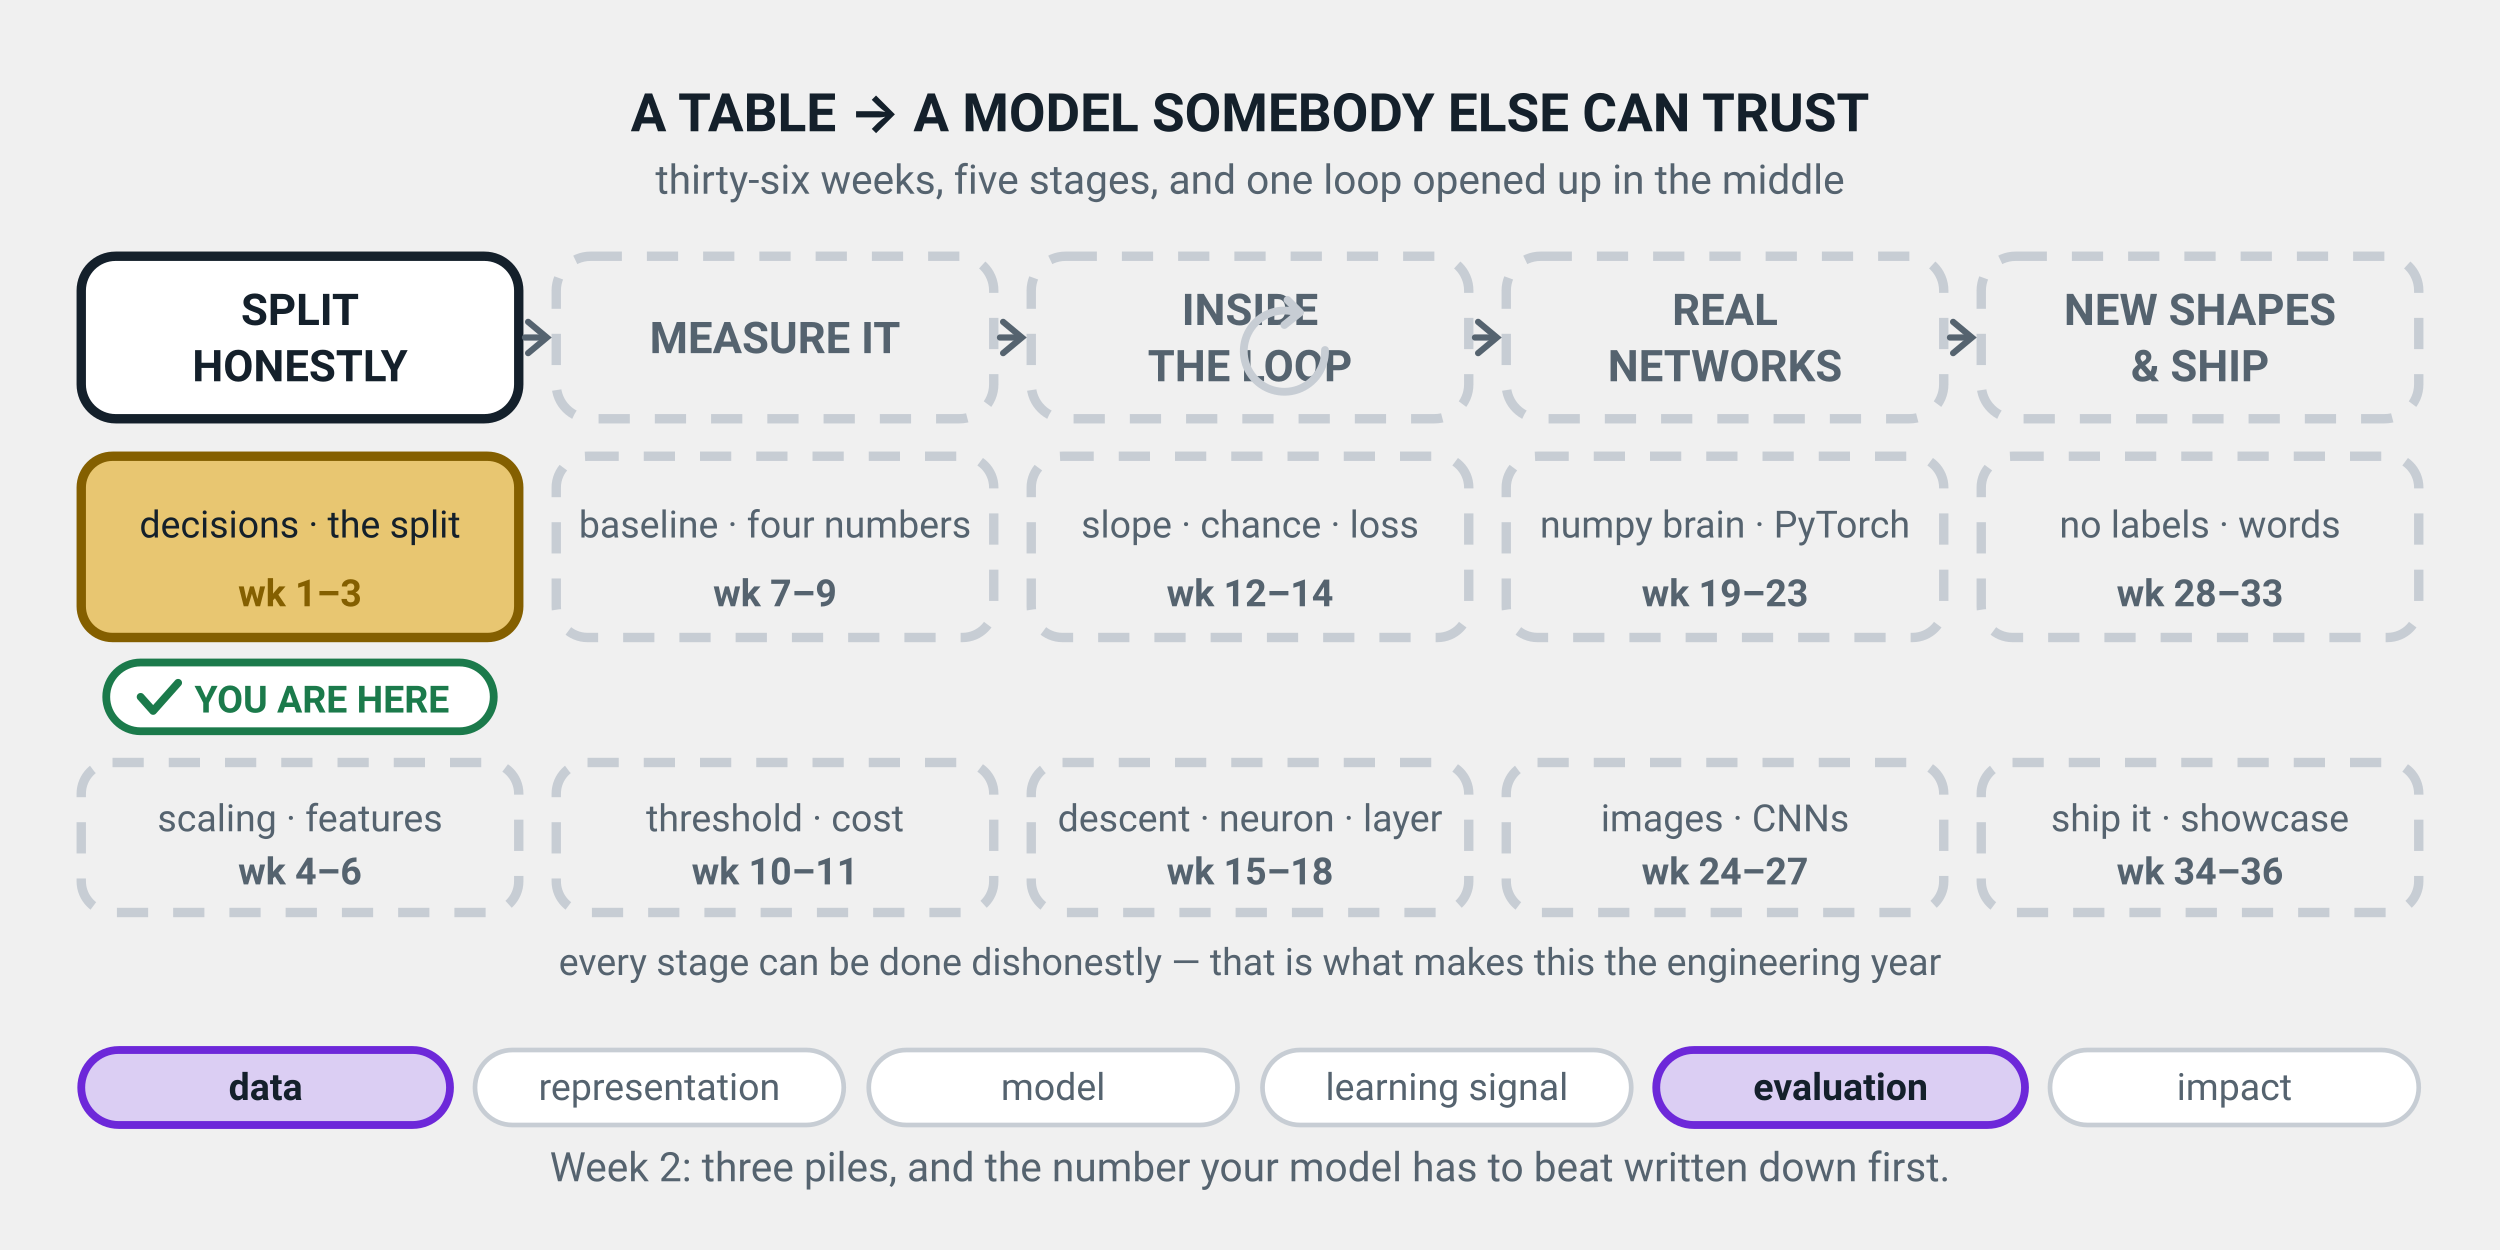
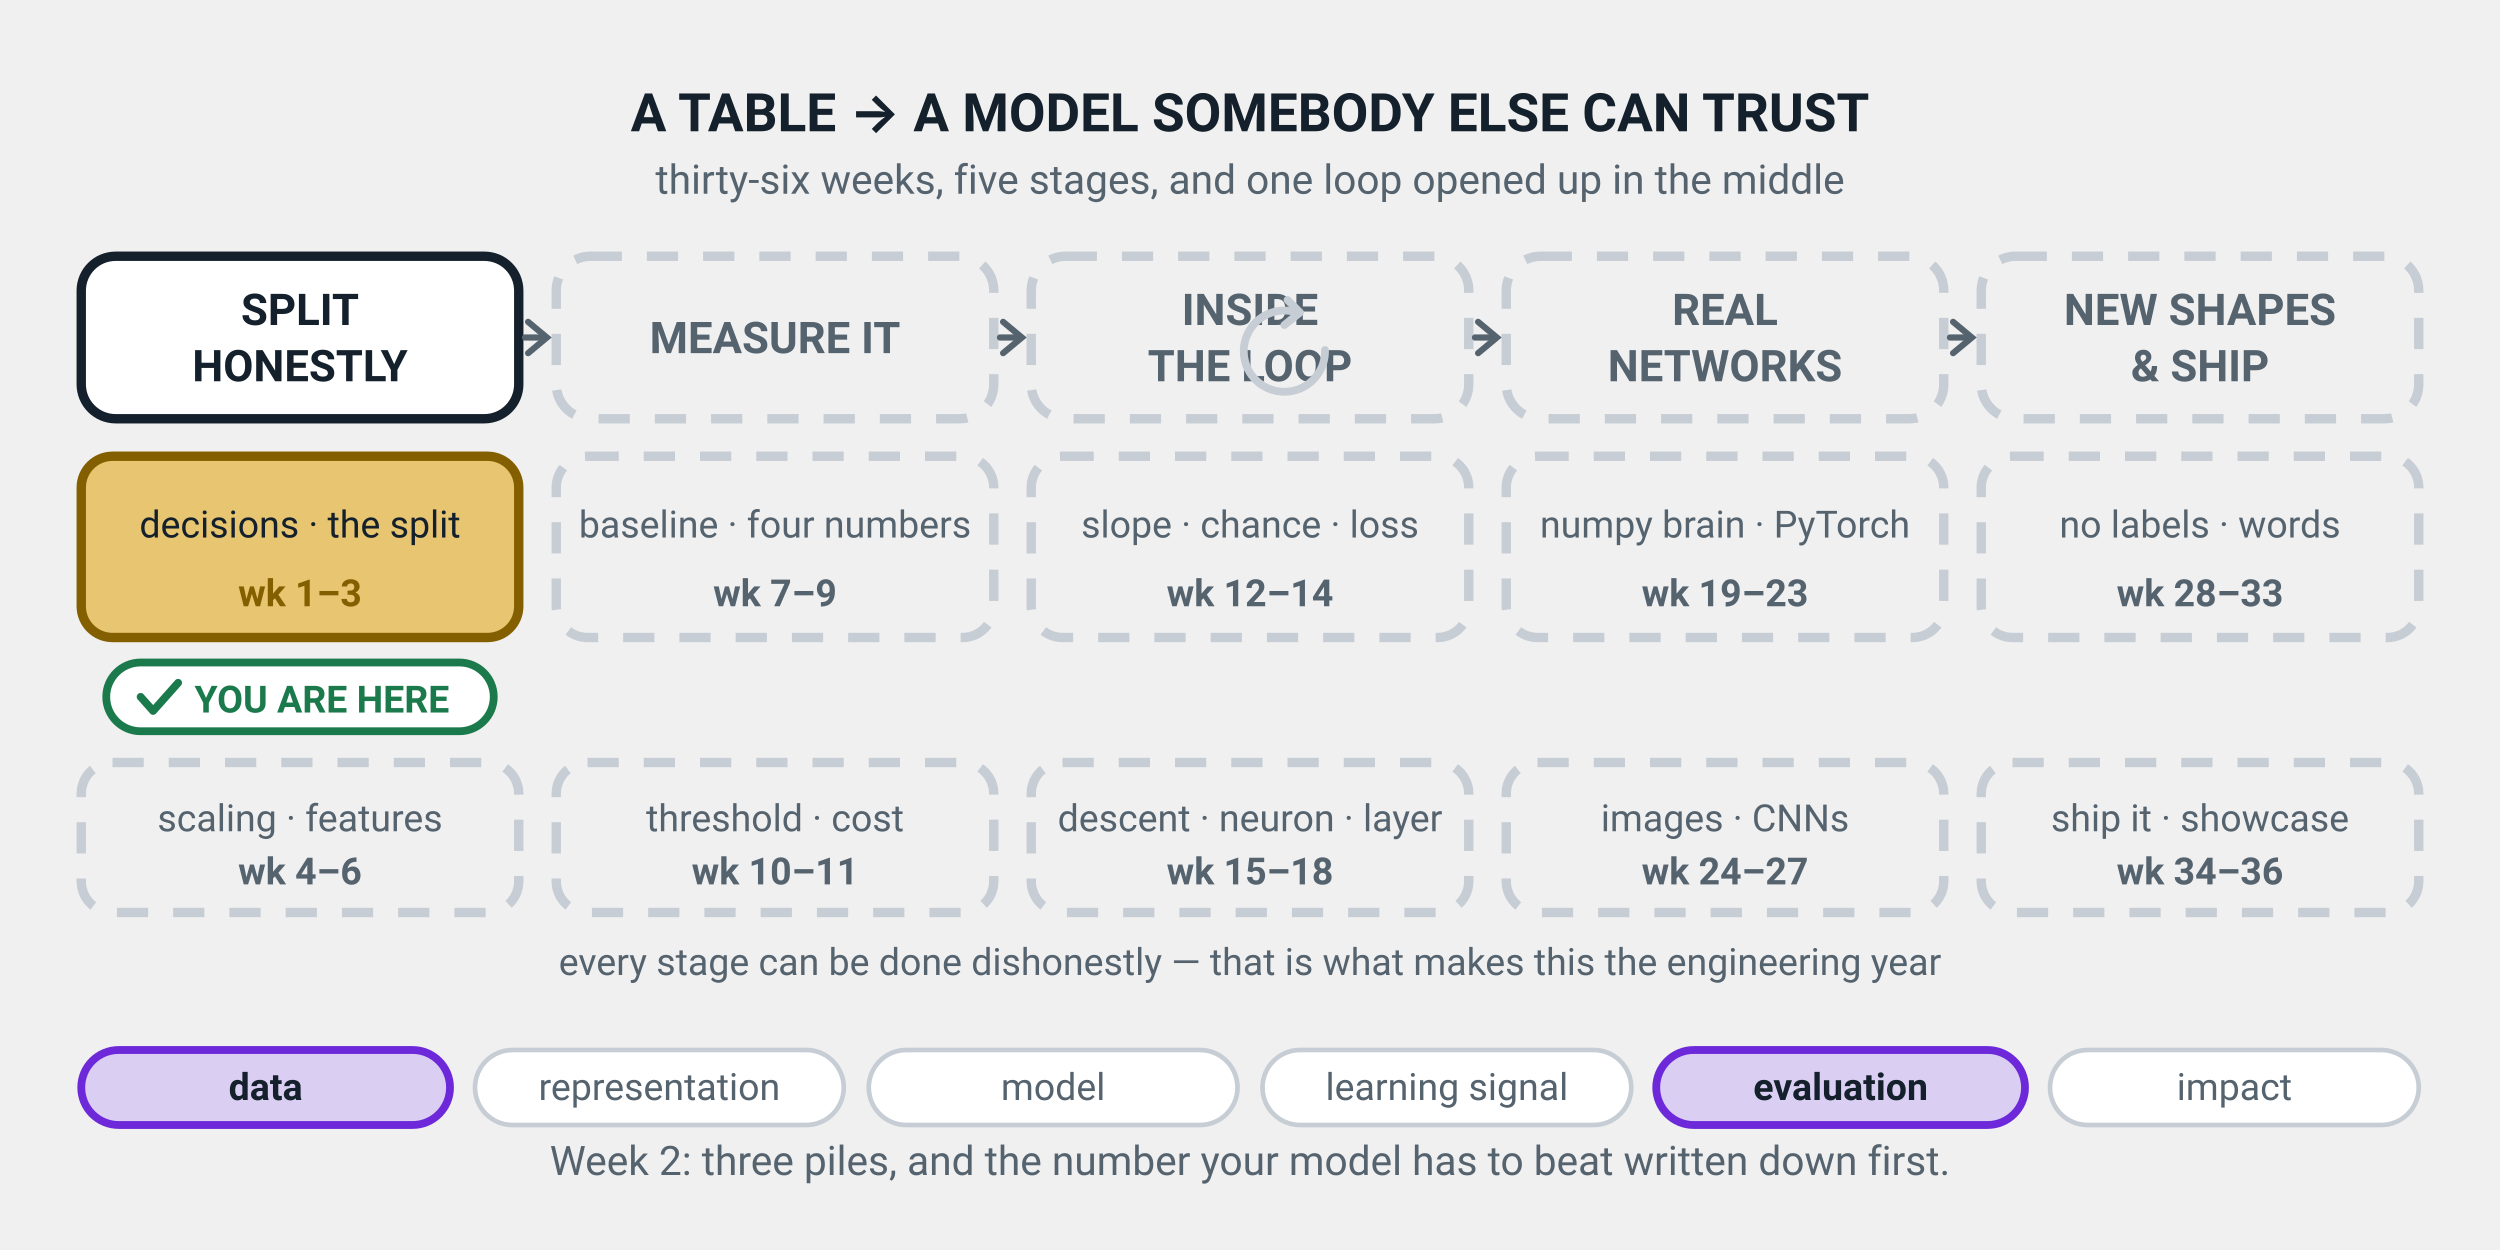
<svg xmlns="http://www.w3.org/2000/svg" viewBox="0 0 800 400" role="img" aria-labelledby="t d" font-family="ui-sans-serif, system-ui, -apple-system, 'Segoe UI', Roboto, sans-serif">
  <text x="400" y="42" text-anchor="middle" font-size="17" font-weight="700" fill="#14202B">
    A TABLE  →  A MODEL SOMEBODY ELSE CAN TRUST</text>
  <text x="400" y="62" text-anchor="middle" font-size="13" fill="#55636F">
    thirty-six weeks, five stages, and one loop opened up in the middle</text>
  <g>
    <rect x="26" y="82" width="140" height="52" rx="11" fill="#FFFFFF" stroke="#14202B" stroke-width="3" />
    <text x="96" y="104" text-anchor="middle" font-size="14" font-weight="700" fill="#14202B">SPLIT</text>
    <text x="96" y="122" text-anchor="middle" font-size="14" font-weight="700" fill="#14202B">HONESTLY</text>
    <rect x="26" y="146" width="140" height="58" rx="10" fill="#E8C671" stroke="#845F00" stroke-width="3" />
    <text x="96" y="172" text-anchor="middle" font-size="12" fill="#14202B">decisions · the split</text>
    <text x="96" y="194" text-anchor="middle" font-size="12" font-weight="700" fill="#845F00">wk 1–3</text>
    <rect x="34" y="212" width="124" height="22" rx="11" fill="#FFFFFF" stroke="#1B7A4B" stroke-width="2.5" />
    <path d="M45 223 l4 4.5 l8 -9" fill="none" stroke="#1B7A4B" stroke-width="2.5" stroke-linecap="round" stroke-linejoin="round" />
    <text x="103" y="228" text-anchor="middle" font-size="12" font-weight="700" fill="#1B7A4B">YOU ARE HERE</text>
    <rect x="26" y="244" width="140" height="48" rx="10" fill="none" stroke="#C7CDD4" stroke-width="3" stroke-dasharray="10 8" />
    <text x="96" y="266" text-anchor="middle" font-size="12" fill="#55636F">scaling · features</text>
    <text x="96" y="283" text-anchor="middle" font-size="12" font-weight="700" fill="#55636F">wk 4–6</text>
  </g>
  <g>
    <rect x="178" y="82" width="140" height="52" rx="11" fill="none" stroke="#C7CDD4" stroke-width="3" stroke-dasharray="10 8" />
    <text x="248" y="113" text-anchor="middle" font-size="14" font-weight="700" fill="#55636F">MEASURE IT</text>
    <rect x="178" y="146" width="140" height="58" rx="10" fill="none" stroke="#C7CDD4" stroke-width="3" stroke-dasharray="10 8" />
    <text x="248" y="172" text-anchor="middle" font-size="12" fill="#55636F">baseline · four numbers</text>
    <text x="248" y="194" text-anchor="middle" font-size="12" font-weight="700" fill="#55636F">wk 7–9</text>
    <rect x="178" y="244" width="140" height="48" rx="10" fill="none" stroke="#C7CDD4" stroke-width="3" stroke-dasharray="10 8" />
    <text x="248" y="266" text-anchor="middle" font-size="12" fill="#55636F">threshold · cost</text>
    <text x="248" y="283" text-anchor="middle" font-size="12" font-weight="700" fill="#55636F">wk 10–11</text>
  </g>
  <g>
    <rect x="330" y="82" width="140" height="52" rx="11" fill="none" stroke="#C7CDD4" stroke-width="3" stroke-dasharray="10 8" />
    <text x="400" y="104" text-anchor="middle" font-size="14" font-weight="700" fill="#55636F">INSIDE</text>
    <text x="400" y="122" text-anchor="middle" font-size="14" font-weight="700" fill="#55636F">THE LOOP</text>
    <path d="M424 112 a 13 13 0 1 1 -9 -12" fill="none" stroke="#C7CDD4" stroke-width="2.5" stroke-linecap="round" />
    <path d="M412 96 l4 4 -5 4" fill="none" stroke="#C7CDD4" stroke-width="2.5" stroke-linecap="round" stroke-linejoin="round" />
    <rect x="330" y="146" width="140" height="58" rx="10" fill="none" stroke="#C7CDD4" stroke-width="3" stroke-dasharray="10 8" />
    <text x="400" y="172" text-anchor="middle" font-size="12" fill="#55636F">slope · chance · loss</text>
    <text x="400" y="194" text-anchor="middle" font-size="12" font-weight="700" fill="#55636F">wk 12–14</text>
    <rect x="330" y="244" width="140" height="48" rx="10" fill="none" stroke="#C7CDD4" stroke-width="3" stroke-dasharray="10 8" />
    <text x="400" y="266" text-anchor="middle" font-size="12" fill="#55636F">descent · neuron · layer</text>
    <text x="400" y="283" text-anchor="middle" font-size="12" font-weight="700" fill="#55636F">wk 15–18</text>
  </g>
  <g>
    <rect x="482" y="82" width="140" height="52" rx="11" fill="none" stroke="#C7CDD4" stroke-width="3" stroke-dasharray="10 8" />
    <text x="552" y="104" text-anchor="middle" font-size="14" font-weight="700" fill="#55636F">REAL</text>
    <text x="552" y="122" text-anchor="middle" font-size="14" font-weight="700" fill="#55636F">NETWORKS</text>
    <rect x="482" y="146" width="140" height="58" rx="10" fill="none" stroke="#C7CDD4" stroke-width="3" stroke-dasharray="10 8" />
    <text x="552" y="172" text-anchor="middle" font-size="12" fill="#55636F">numpy brain · PyTorch</text>
    <text x="552" y="194" text-anchor="middle" font-size="12" font-weight="700" fill="#55636F">wk 19–23</text>
    <rect x="482" y="244" width="140" height="48" rx="10" fill="none" stroke="#C7CDD4" stroke-width="3" stroke-dasharray="10 8" />
    <text x="552" y="266" text-anchor="middle" font-size="12" fill="#55636F">images · CNNs</text>
    <text x="552" y="283" text-anchor="middle" font-size="12" font-weight="700" fill="#55636F">wk 24–27</text>
  </g>
  <g>
    <rect x="634" y="82" width="140" height="52" rx="11" fill="none" stroke="#C7CDD4" stroke-width="3" stroke-dasharray="10 8" />
    <text x="704" y="104" text-anchor="middle" font-size="14" font-weight="700" fill="#55636F">NEW SHAPES</text>
    <text x="704" y="122" text-anchor="middle" font-size="14" font-weight="700" fill="#55636F">&amp; SHIP</text>
    <rect x="634" y="146" width="140" height="58" rx="10" fill="none" stroke="#C7CDD4" stroke-width="3" stroke-dasharray="10 8" />
    <text x="704" y="172" text-anchor="middle" font-size="12" fill="#55636F">no labels · words</text>
    <text x="704" y="194" text-anchor="middle" font-size="12" font-weight="700" fill="#55636F">wk 28–33</text>
    <rect x="634" y="244" width="140" height="48" rx="10" fill="none" stroke="#C7CDD4" stroke-width="3" stroke-dasharray="10 8" />
    <text x="704" y="266" text-anchor="middle" font-size="12" fill="#55636F">ship it · showcase</text>
    <text x="704" y="283" text-anchor="middle" font-size="12" font-weight="700" fill="#55636F">wk 34–36</text>
  </g>
  <g stroke="#55636F" stroke-width="2" fill="none" stroke-linecap="round">
    <path d="M168 108 L174 108" />
    <path d="M169 103 l6 5 -6 5" />
    <path d="M320 108 L326 108" />
    <path d="M321 103 l6 5 -6 5" />
    <path d="M472 108 L478 108" />
    <path d="M473 103 l6 5 -6 5" />
    <path d="M624 108 L630 108" />
    <path d="M625 103 l6 5 -6 5" />
  </g>
  <text x="400" y="312" text-anchor="middle" font-size="12" fill="#55636F">
    every stage can be done dishonestly — that is what makes this the engineering year</text>
  <g font-size="12" text-anchor="middle">
    <rect x="26" y="336" width="118" height="24" rx="12" fill="#DBCEF3" stroke="#6D28D9" stroke-width="2.5" />
    <text x="85" y="352" font-weight="700" fill="#14202B">data</text>
    <rect x="152" y="336" width="118" height="24" rx="12" fill="#FFFFFF" stroke="#C7CDD4" stroke-width="1.5" />
    <text x="211" y="352" fill="#55636F">representation</text>
    <rect x="278" y="336" width="118" height="24" rx="12" fill="#FFFFFF" stroke="#C7CDD4" stroke-width="1.5" />
    <text x="337" y="352" fill="#55636F">model</text>
    <rect x="404" y="336" width="118" height="24" rx="12" fill="#FFFFFF" stroke="#C7CDD4" stroke-width="1.5" />
    <text x="463" y="352" fill="#55636F">learning signal</text>
    <rect x="530" y="336" width="118" height="24" rx="12" fill="#DBCEF3" stroke="#6D28D9" stroke-width="2.5" />
    <text x="589" y="352" font-weight="700" fill="#14202B">evaluation</text>
    <rect x="656" y="336" width="118" height="24" rx="12" fill="#FFFFFF" stroke="#C7CDD4" stroke-width="1.5" />
    <text x="715" y="352" fill="#55636F">impact</text>
  </g>
-   <text x="400" y="378" text-anchor="middle" font-size="13" fill="#55636F">
+   <text x="400" y="376" text-anchor="middle" font-size="13" fill="#55636F">
    Week 2: three piles, and the number your model has to beat written down first.</text>
</svg>
